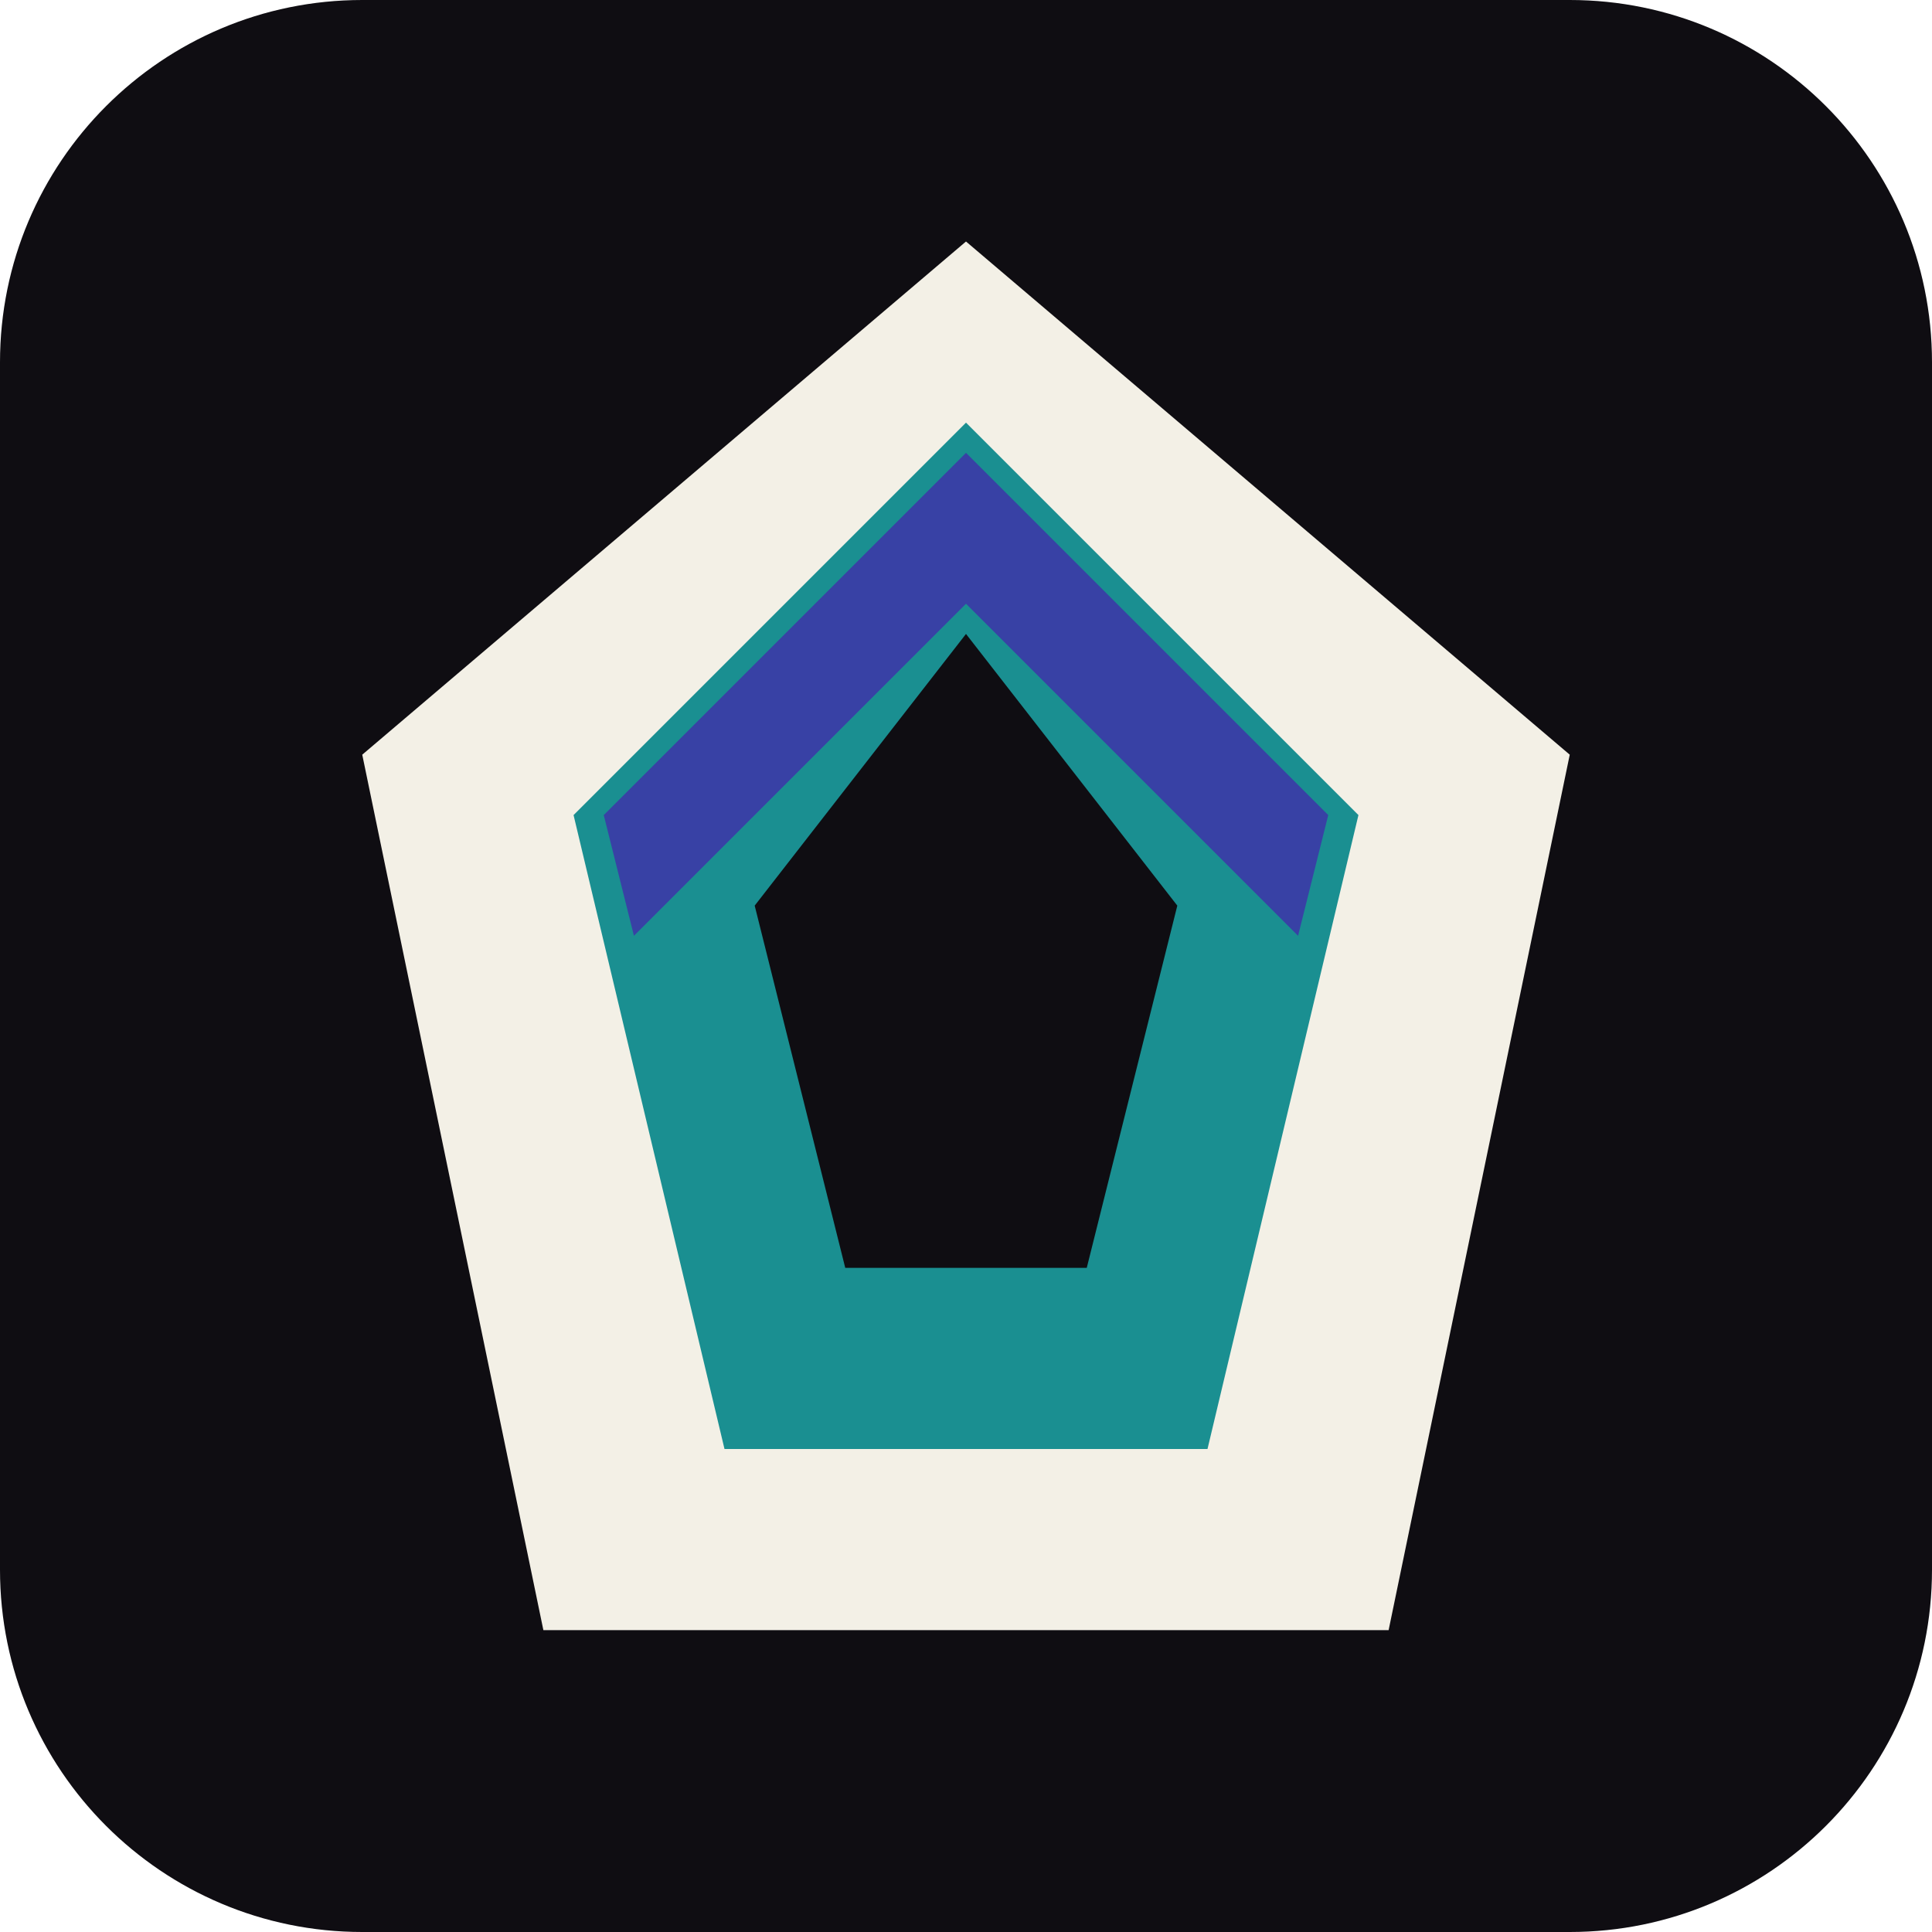
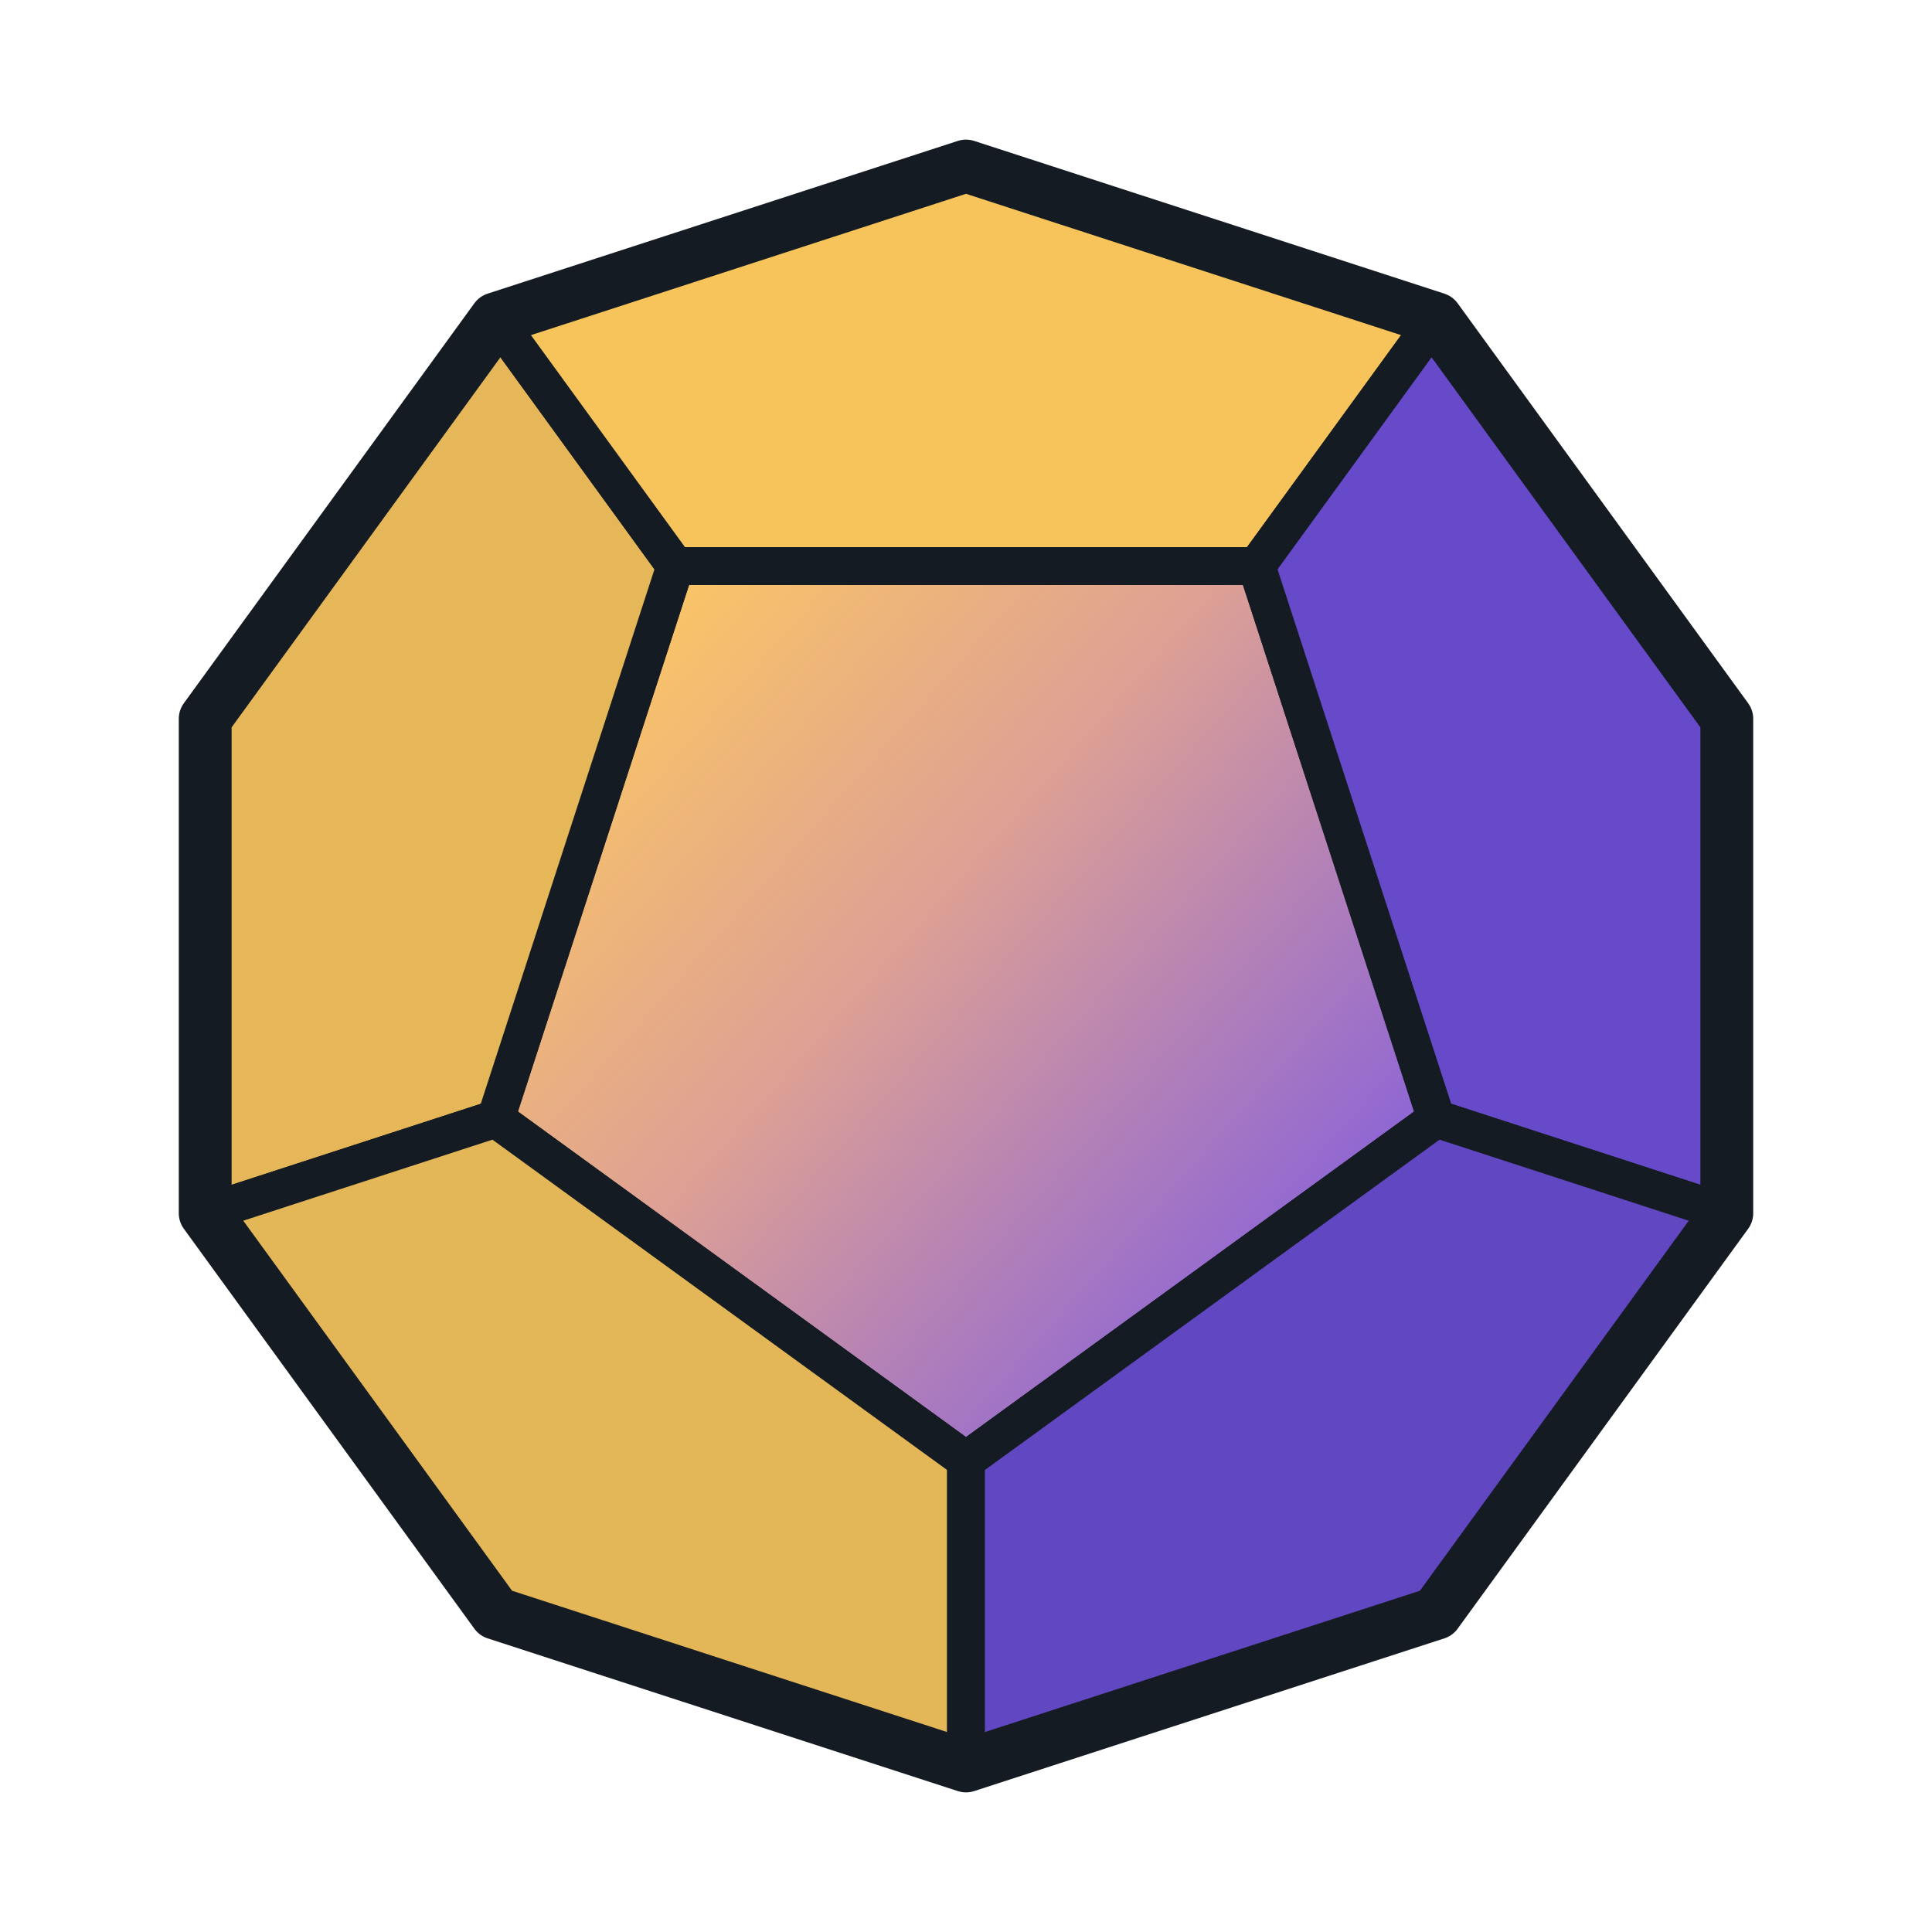
- <svg xmlns="http://www.w3.org/2000/svg" viewBox="0 0 64 64">
-   <rect width="64" height="64" rx="12" fill="#0f0d12" />
-   <path d="M32 8 52 25 46 54H18L12 25 32 8Z" fill="#f3f0e6" />
-   <path d="M32 14 45 27 40 48H24L19 27 32 14Z" fill="#1a8f91" />
-   <path d="M32 21 39 30 36 42H28L25 30 32 21Z" fill="#0f0d12" />
-   <path d="M32 15 44 27 43 31 32 20 21 31 20 27 32 15Z" fill="#3841a5" />
+ <svg xmlns="http://www.w3.org/2000/svg" viewBox="0 0 256 256">
+   <defs>
+     <linearGradient id="g" gradientUnits="userSpaceOnUse" x1="70" y1="85" x2="183" y2="185">
+       <stop offset="0%" stop-color="#FFCB5E" />
+       <stop offset="42%" stop-color="#DDA095" />
+       <stop offset="100%" stop-color="#7654E8" />
+     </linearGradient>
+   </defs>
+   <polygon points="128.00,193.51 190.31,148.24 166.51,75.00 89.49,75.00 65.69,148.24" fill="url(#g)" />
+   <polygon points="128.00,193.51 190.31,148.24 166.51,75.00 89.49,75.00 65.69,148.24" fill="none" stroke="#141B22" stroke-width="5" stroke-linejoin="round" />
+   <polygon points="65.69,148.24 89.49,75.00 65.69,42.24 27.19,95.24 27.19,160.76" fill="#FFCB5E" />
+   <polygon points="65.69,148.24 89.49,75.00 65.69,42.24 27.19,95.24 27.19,160.76" fill="#101621" opacity="0.11" />
+   <polygon points="65.69,148.24 89.49,75.00 65.69,42.24 27.19,95.24 27.19,160.76" fill="none" stroke="#141B22" stroke-width="5" stroke-linejoin="round" />
+   <polygon points="190.31,42.24 128.00,22.00 65.69,42.24 89.49,75.00 166.51,75.00" fill="#FFCB5E" />
+   <polygon points="190.31,42.24 128.00,22.00 65.69,42.24 89.49,75.00 166.51,75.00" fill="#101621" opacity="0.04" />
+   <polygon points="190.31,42.24 128.00,22.00 65.69,42.24 89.49,75.00 166.51,75.00" fill="none" stroke="#141B22" stroke-width="5" stroke-linejoin="round" />
+   <polygon points="228.81,95.24 190.31,42.24 166.51,75.00 190.31,148.24 228.81,160.76" fill="#7654E8" />
+   <polygon points="228.81,95.24 190.31,42.24 166.51,75.00 190.31,148.24 228.81,160.76" fill="#101621" opacity="0.16" />
+   <polygon points="228.81,95.24 190.31,42.24 166.51,75.00 190.31,148.24 228.81,160.76" fill="none" stroke="#141B22" stroke-width="5" stroke-linejoin="round" />
+   <polygon points="128.00,193.51 65.69,148.24 27.19,160.76 65.69,213.76 128.00,234.00" fill="#FFCB5E" />
+   <polygon points="128.00,193.51 65.69,148.24 27.19,160.76 65.69,213.76 128.00,234.00" fill="#101621" opacity="0.12" />
+   <polygon points="128.00,193.51 65.69,148.24 27.19,160.76 65.69,213.76 128.00,234.00" fill="none" stroke="#141B22" stroke-width="5" stroke-linejoin="round" />
+   <polygon points="228.81,160.76 190.31,148.24 128.00,193.51 128.00,234.00 190.31,213.76" fill="#7654E8" />
+   <polygon points="228.81,160.76 190.31,148.24 128.00,193.51 128.00,234.00 190.31,213.76" fill="#101621" opacity="0.2" />
+   <polygon points="228.81,160.76 190.31,148.24 128.00,193.51 128.00,234.00 190.31,213.76" fill="none" stroke="#141B22" stroke-width="5" stroke-linejoin="round" />
+   <polygon points="27.19,160.76 27.19,95.24 65.69,42.24 128.00,22.00 190.31,42.24 228.81,95.24 228.81,160.76 190.31,213.76 128.00,234.00 65.69,213.76" fill="none" stroke="#141B22" stroke-width="7" stroke-linejoin="round" />
</svg>
